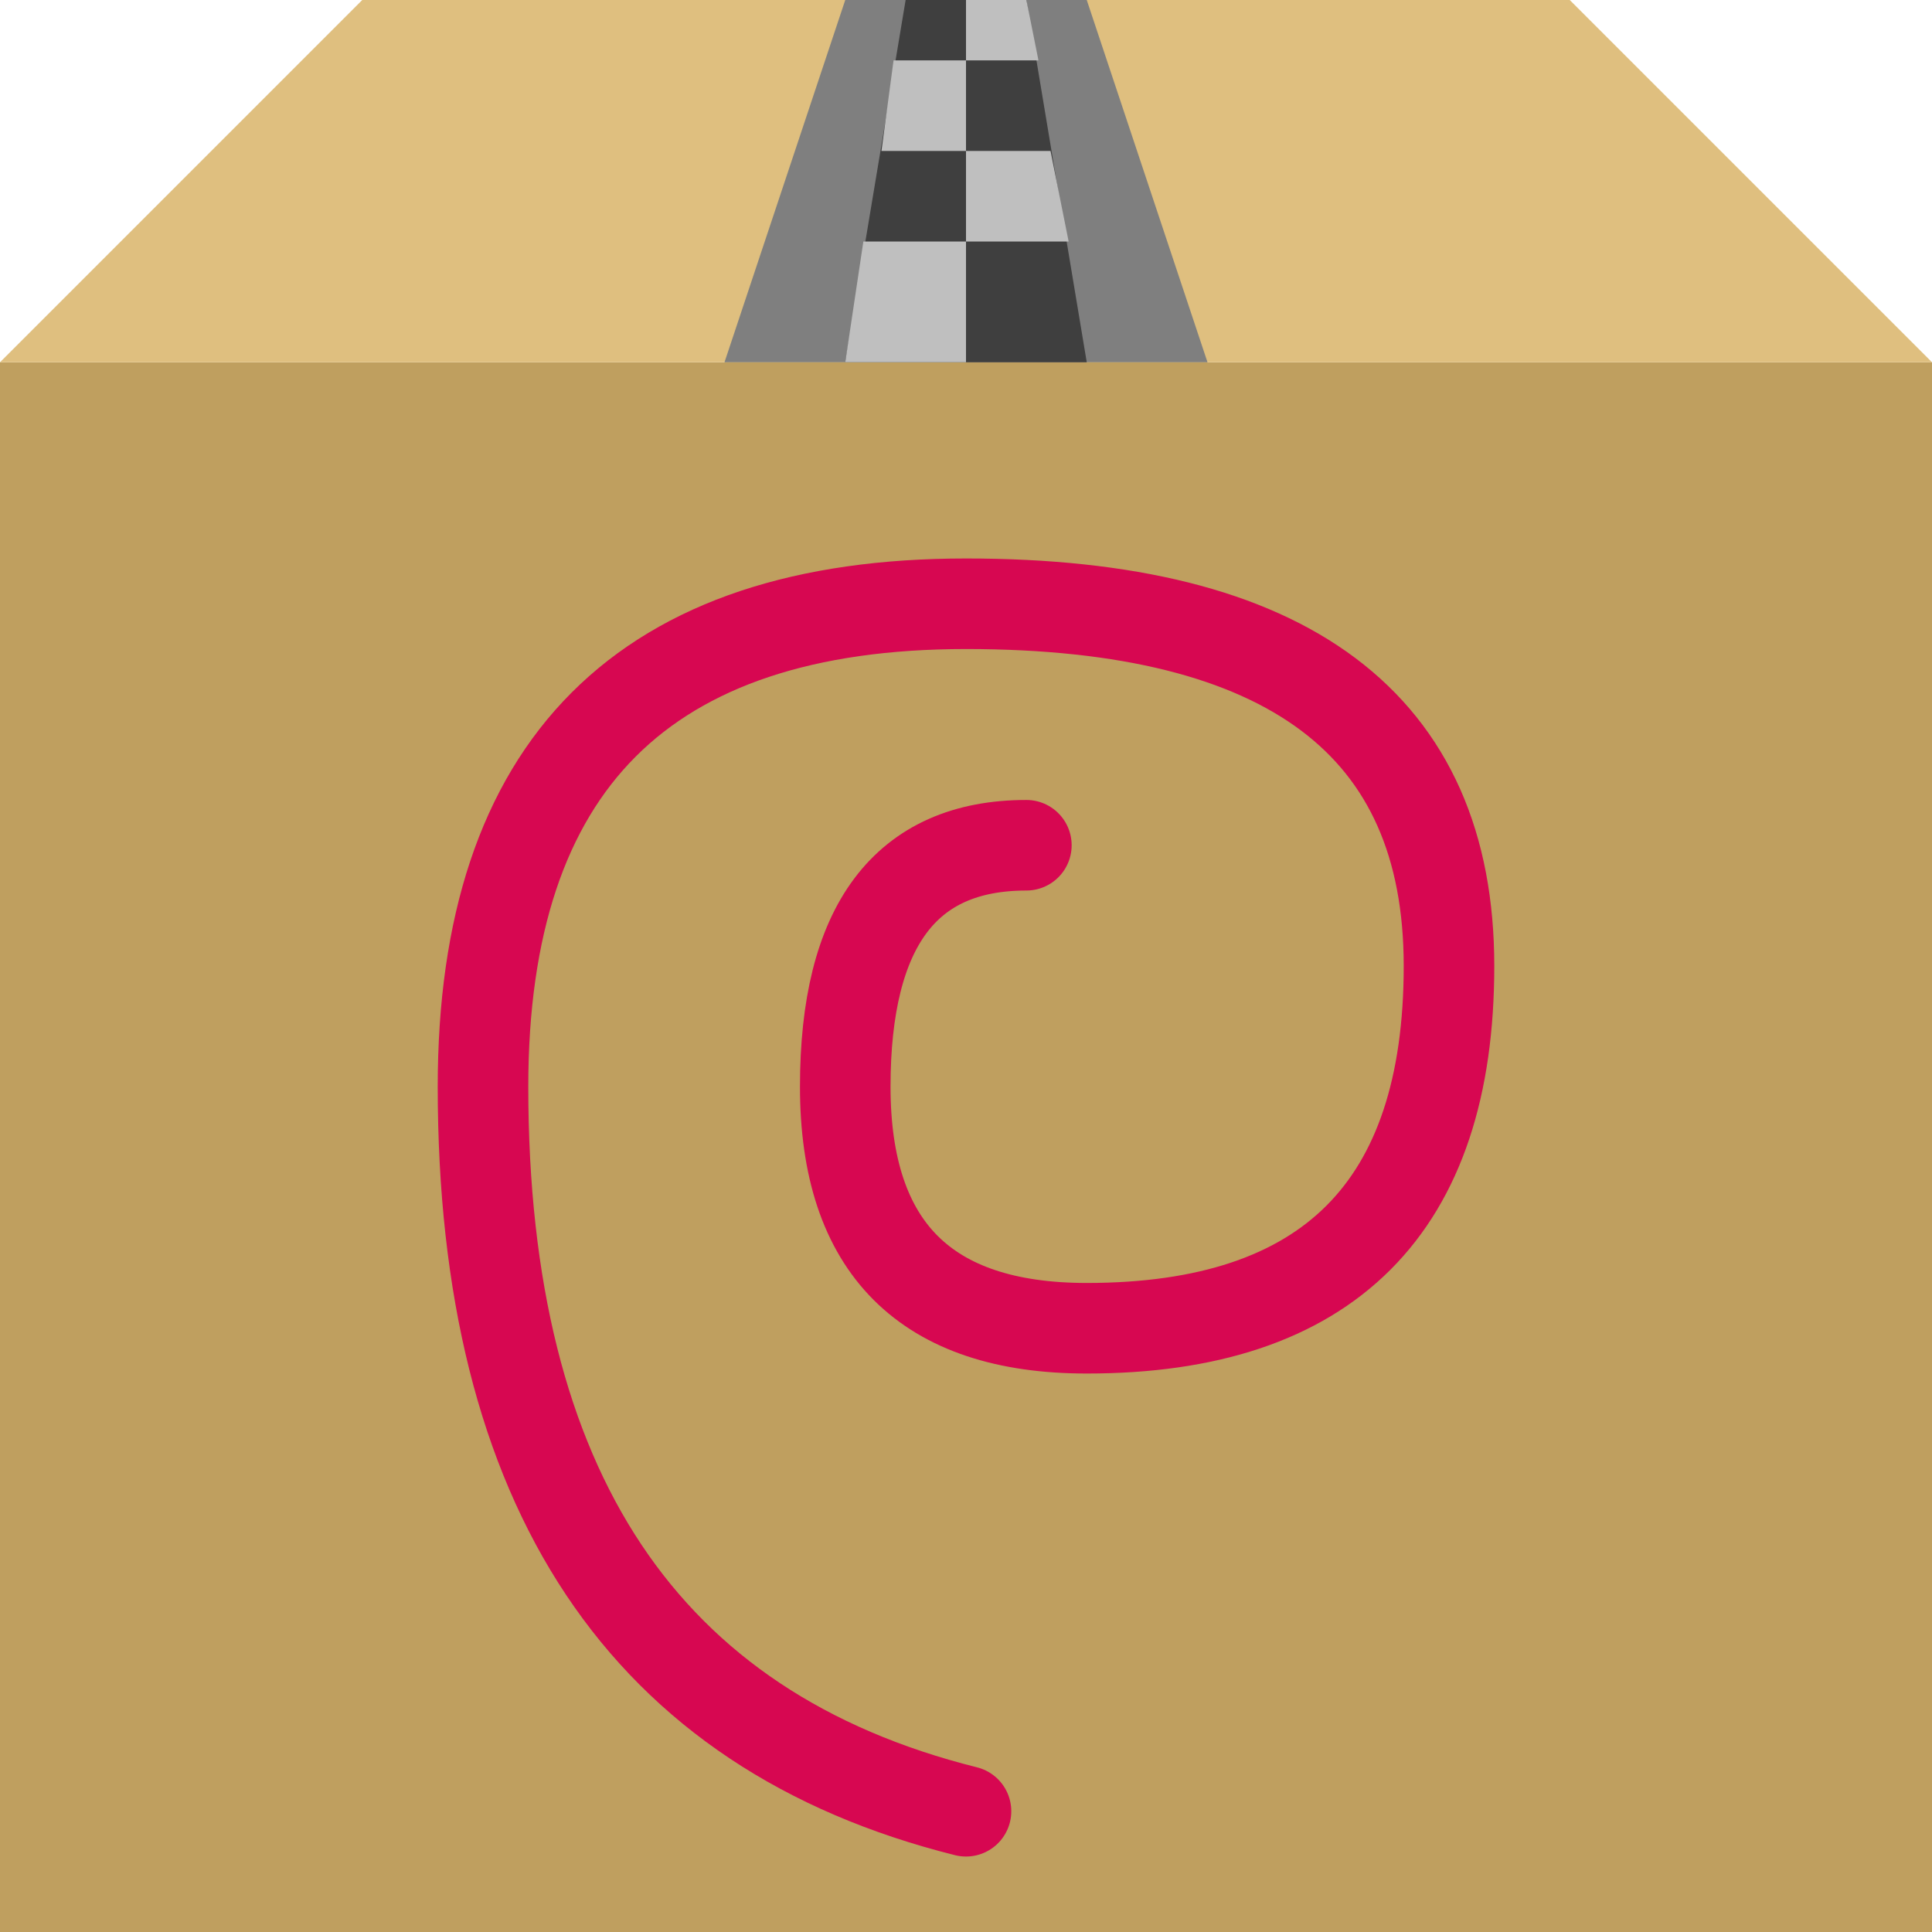
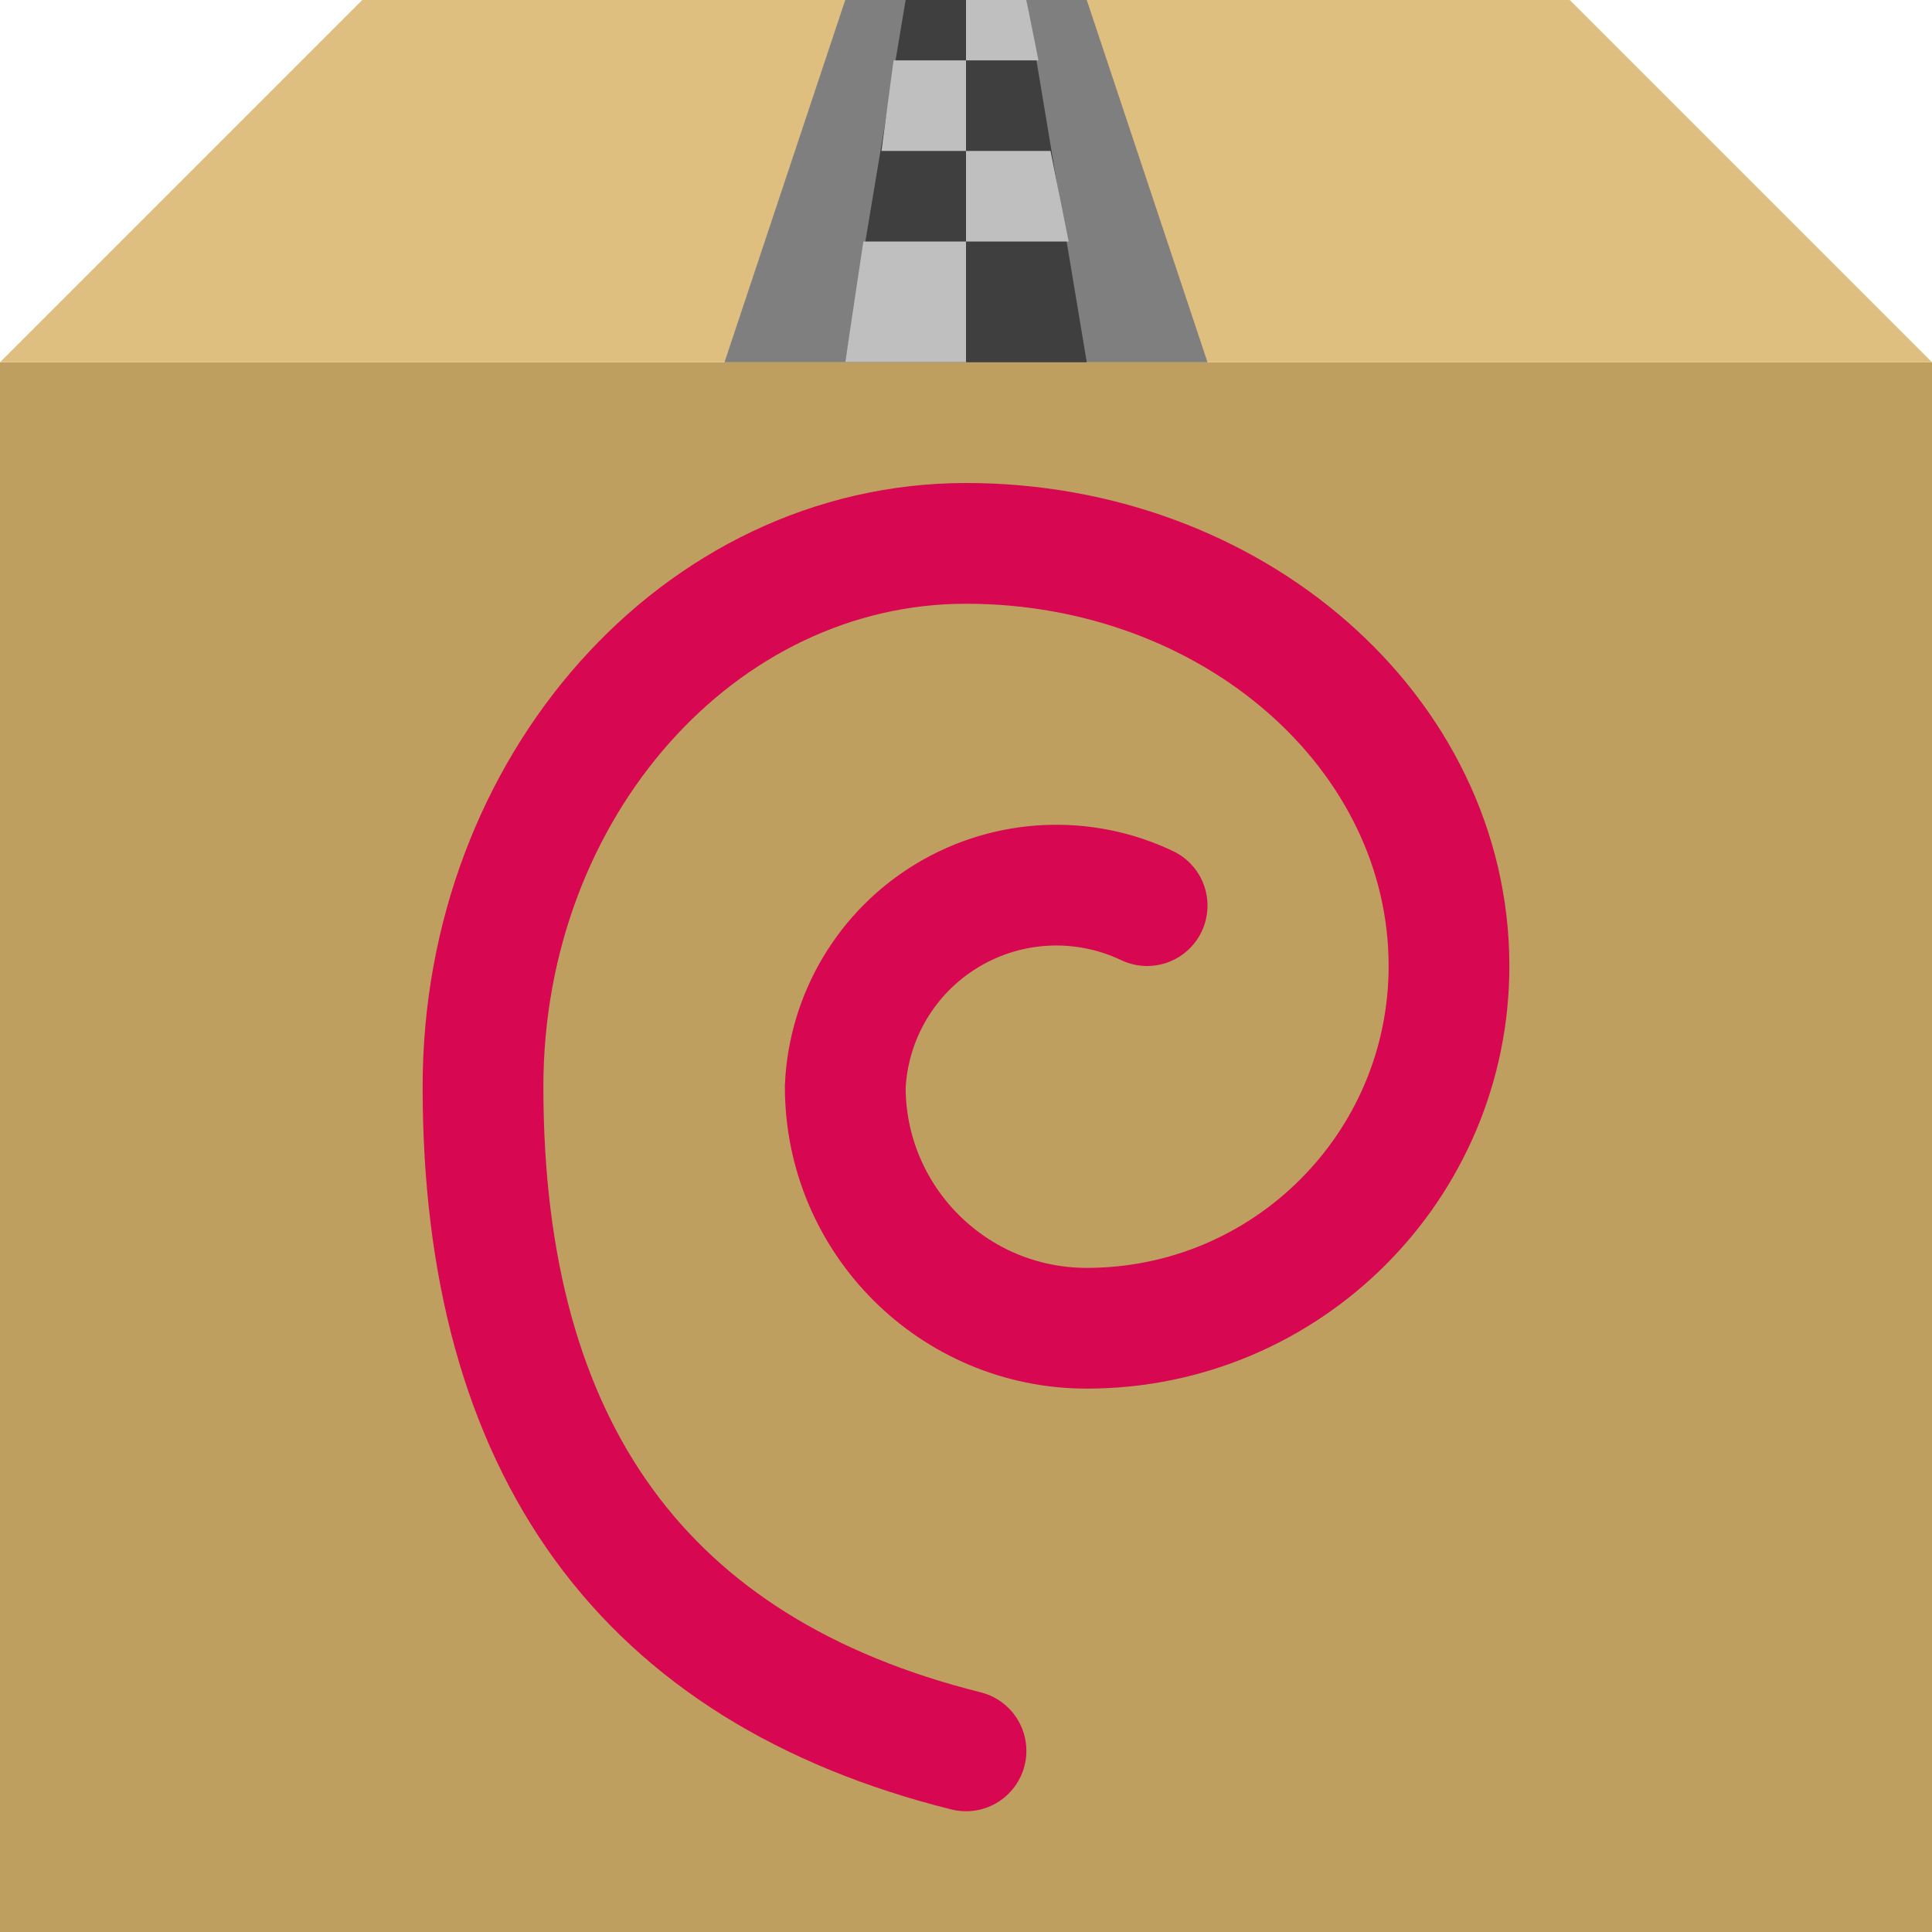
<svg xmlns="http://www.w3.org/2000/svg" width="320" height="320" version="1.1">
  <rect width="320" height="260" x="0" y="60" fill="#bf9f5f" />
  <polygon fill="#dfbf7f" points="60,0 260,0 320,60 0,60" />
  <polygon fill="#7f7f7f" points="140,0 180,0 200,60 120,60" />
  <polygon fill="#3f3f3f" points="150,0 170,0 180,60 140,60" />
  <polygon fill="#bfbfbf" points="160,0 170,0 172,10 148,10 146,25 174,25 177,40 143,40 140,60 160,60" />
-   <path fill="none" stroke="#d70751" stroke-linecap="round" stroke-width="15" d="M 160,300 Q 80,280 80,180 Q 80,100 160,100 Q 240,100 240,160 Q 240,220 180,220 Q 140,220 140,180 Q 140,140 170,140" />
+   <path fill="none" stroke="#d70751" stroke-linecap="round" stroke-width="20" d="M 160,290 Q 80,270 80,180 A 80,90 0 0,1 160,90 A 80,70 0 0,1 240,160 A 60,60 0 0,1 180,220 A 40,40 0 0,1 140,180 A 35,35 0 0,1 190,150" />
</svg>
